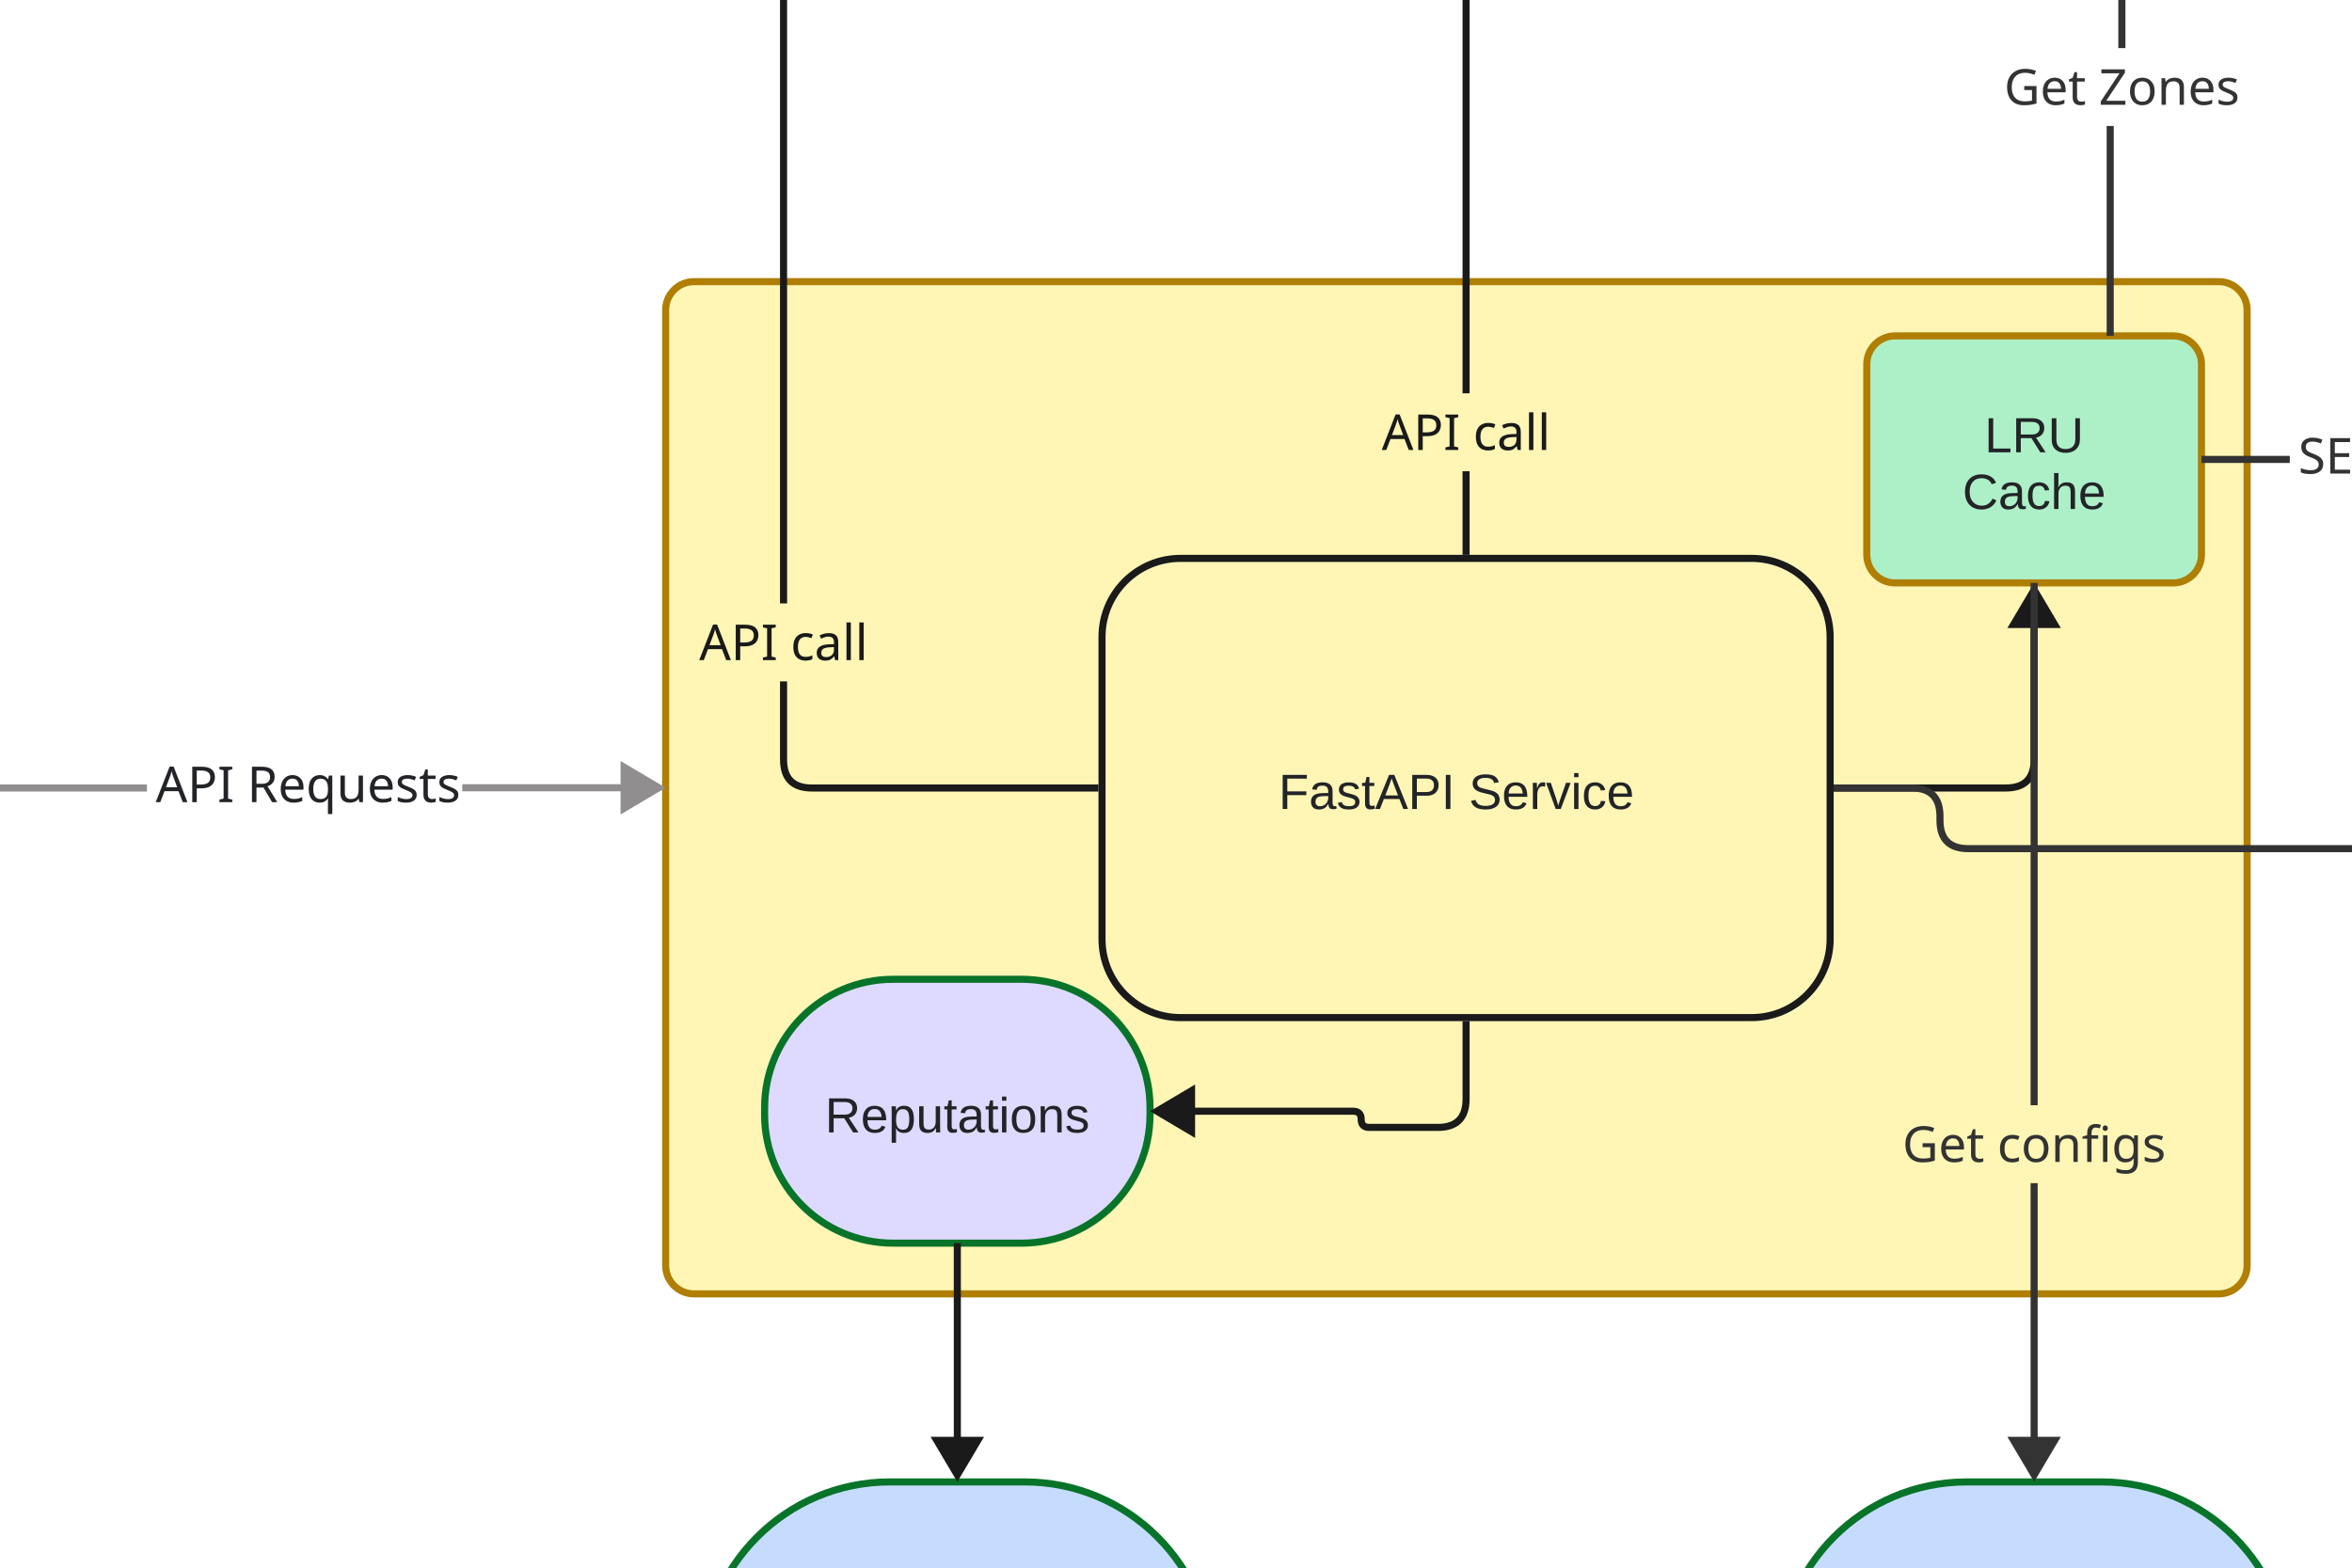
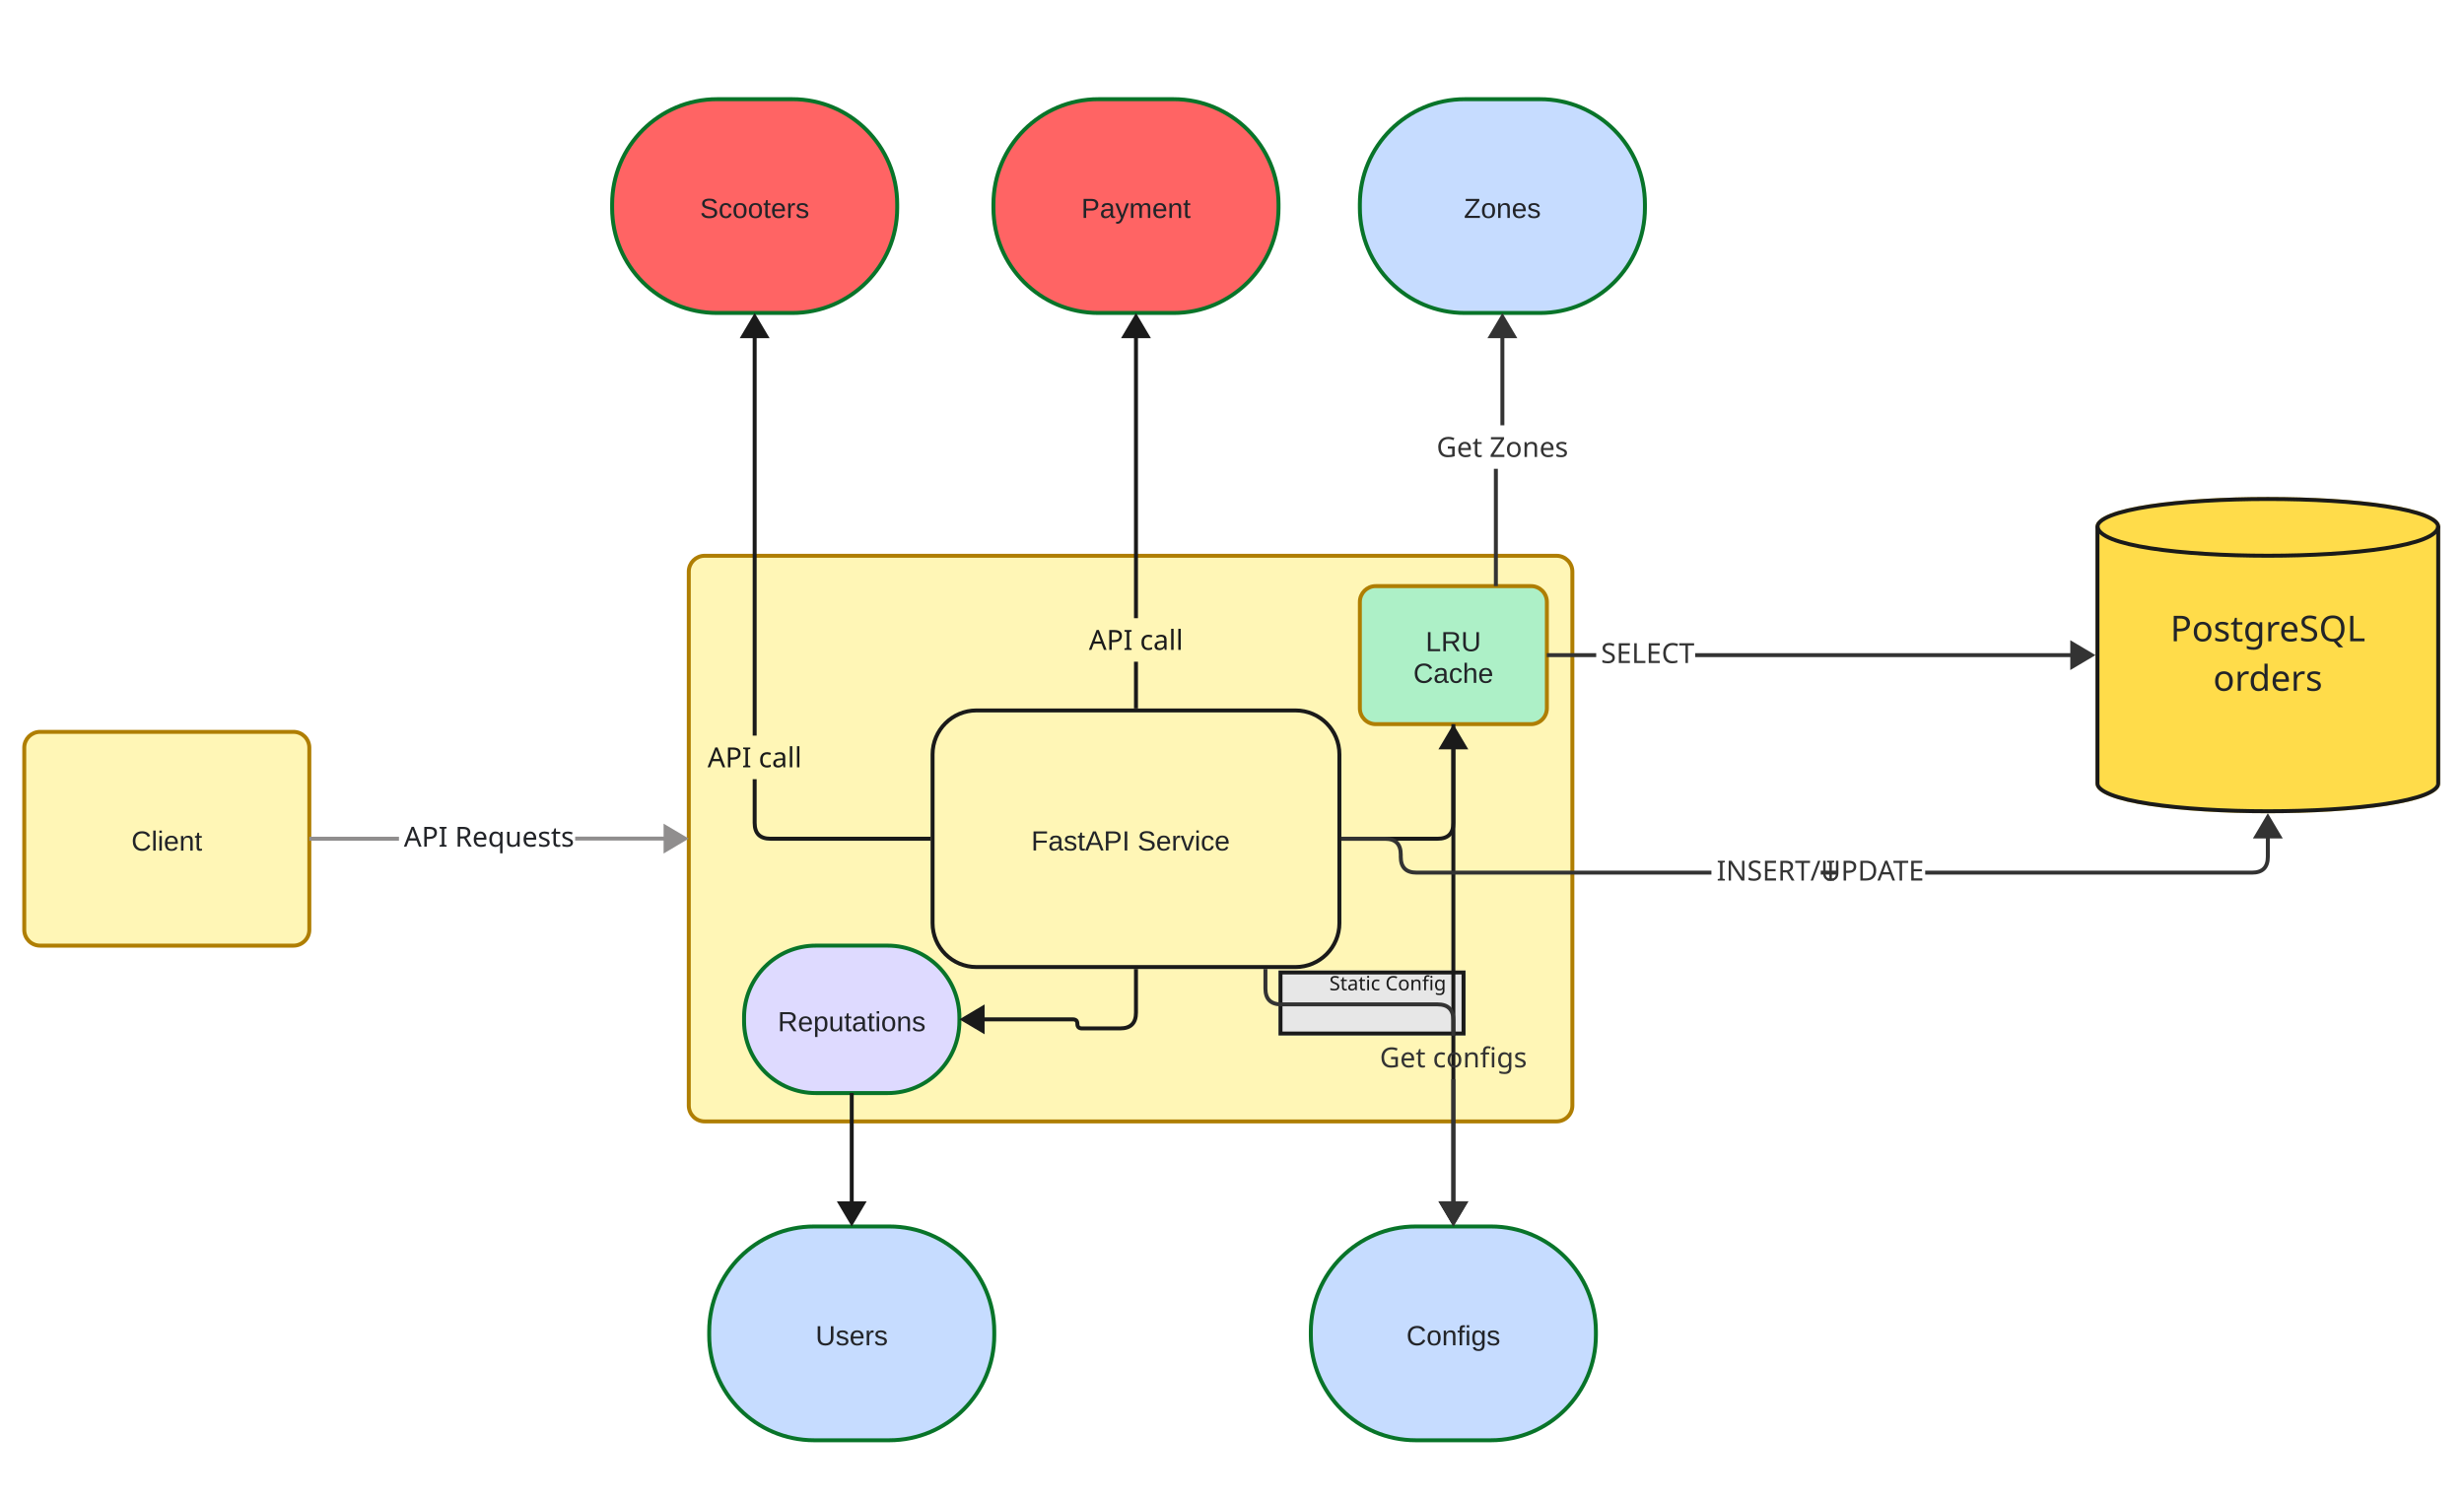
- <svg xmlns="http://www.w3.org/2000/svg" xmlns:xlink="http://www.w3.org/1999/xlink" width="1684px" height="1122.67px" style="transform-origin: 0px 0px 0px;" version="1.1">
+ <svg xmlns="http://www.w3.org/2000/svg" xmlns:xlink="http://www.w3.org/1999/xlink" width="1684px" height="1025.3px" style="transform-origin: 0px 0px 0px;" version="1.1">
  <defs>
    <style type="text/css">
		* {
			text-rendering: geometricprecision !important;
		}
		@font-face {
  font-family: 'Noto Sans';
  font-style: normal;
  font-weight: 400;
  src: local('Noto Sans'), local('NotoSans'), url("https://mirostatic.com/app/static/a73798e3d459e1bc.woff2") format('woff2');
}
@font-face {
  font-family: 'Noto Sans';
  font-style: italic;
  font-weight: 400;
  src: local('Noto Sans Italic'), local('NotoSans-Italic'), url("https://mirostatic.com/app/static/a8edd710f88715d4.woff2") format('woff2');
}
@font-face {
  font-family: 'Noto Sans';
  font-style: normal;
  font-weight: 500;
  src: local('Noto Sans Medium'), local('NotoSans-Medium'), url("https://mirostatic.com/app/static/006d7e33e60b9e12.woff2") format('woff2');
}
@font-face {
  font-family: 'Noto Sans';
  font-style: italic;
  font-weight: 500;
  src: local('Noto Sans Medium Italic'), local('NotoSans-MediumItalic'), url("https://mirostatic.com/app/static/31387059566a3171.woff2") format('woff2');
}
@font-face {
  font-family: 'Noto Sans';
  font-style: normal;
  font-weight: 600;
  src: local('Noto Sans SemiBold'), local('NotoSans-SemiBold'), url("https://mirostatic.com/app/static/526dd53b40975c37.woff2") format('woff2');
}
@font-face {
  font-family: 'Noto Sans';
  font-style: italic;
  font-weight: 600;
  src: local('Noto Sans SemiBold Italic'), local('NotoSans-SemiBoldItalic'), url("https://mirostatic.com/app/static/e73d4fdd87d7e319.woff2") format('woff2');
}
@font-face {
  font-family: 'Noto Sans';
  font-style: normal;
  font-weight: 700;
  src: local('Noto Sans Bold'), local('NotoSans-Bold'), url("https://mirostatic.com/app/static/9f11d6779c14d2bc.woff2") format('woff2');
}
@font-face {
  font-family: 'Noto Sans';
  font-style: italic;
  font-weight: 700;
  src: local('Noto Sans Bold Italic'), local('NotoSans-BoldItalic'), url("https://mirostatic.com/app/static/888e13e017cedc15.woff2") format('woff2');
}
@font-face {
  font-family: 'OpenSans';
  font-style: normal;
  font-weight: 300;
  font-display: swap;
  src: url("https://mirostatic.com/app/static/800985e1502d12bf.woff2") format('woff2');
}
@font-face {
  font-family: 'OpenSans';
  font-style: normal;
  font-weight: 400;
  font-display: swap;
  src: url("https://mirostatic.com/app/static/d8a7ca42a20caea5.woff2") format('woff2');
}
@font-face {
  font-family: 'OpenSans';
  font-style: italic;
  font-weight: 400;
  font-display: swap;
  src: url("https://mirostatic.com/app/static/3cc74c1d3919bd5c.woff2") format('woff2');
}
@font-face {
  font-family: 'OpenSans';
  font-style: normal;
  font-weight: 600;
  font-display: swap;
  src: url("https://mirostatic.com/app/static/f0481285dc248cf0.woff2") format('woff2');
}
@font-face {
  font-family: 'OpenSans';
  font-style: normal;
  font-weight: 700;
  font-display: swap;
  src: url("https://mirostatic.com/app/static/2f5e8dcf6e47bf00.woff2") format('woff2');
}
@font-face {
  font-family: 'OpenSans';
  font-style: italic;
  font-weight: 700;
  font-display: swap;
  src: url("https://mirostatic.com/app/static/0e625f45b71a26f1.woff2") format('woff2');
}
@font-face {
  font-family: 'OpenSans';
  font-style: normal;
  font-weight: 800;
  font-display: swap;
  src: url("https://mirostatic.com/app/static/645c27eb7d93eca8.woff2") format('woff2');
}
@font-face {
  font-family: 'Noto Sans Hebrew';
  font-style: normal;
  font-weight: 400;
  src: local('Noto Sans Hebrew Regular'), local('Noto Sans Hebrew-Regular'), url("https://mirostatic.com/app/static/7ebe1dcf0343326c.woff2") format('woff2'), url("https://mirostatic.com/app/static/6c11f037d6968262.woff") format('woff');
}
@font-face {
  font-family: 'Noto Sans Hebrew';
  font-style: normal;
  font-weight: 700;
  src: local('Noto Sans Hebrew Bold'), local('Noto Sans Hebrew-Bold'), url("https://mirostatic.com/app/static/d2883e2f177d0dad.woff2") format('woff2'), url("https://mirostatic.com/app/static/8546991909eadbc9.woff") format('woff');
}
@font-face {
  font-family: 'Noto Sans JP';
  font-style: normal;
  font-weight: 400;
  src: local('Noto Sans Japanese Regular'), local('Noto Sans Japanese-Regular'), url("https://mirostatic.com/app/static/9320b3c07ab79383.woff2") format('woff2'), url("https://mirostatic.com/app/static/a43be2cbcfc0b250.woff") format('woff');
}
@font-face {
  font-family: 'Noto Sans JP';
  font-style: normal;
  font-weight: 700;
  src: local('Noto Sans Japanese Bold'), local('Noto Sans Japanese-Bold'), url("https://mirostatic.com/app/static/7ab032c73212439f.woff2") format('woff2'), url("https://mirostatic.com/app/static/29f177f4466bd7a1.woff") format('woff');
}
@font-face {
  font-family: 'Noto Sans KR';
  font-style: normal;
  font-weight: 400;
  src: local(''), url("https://mirostatic.com/app/static/7a5b625774730d22.woff2") format('woff2'), url("https://mirostatic.com/app/static/2d84dc606f1fb88e.woff") format('woff');
}
@font-face {
  font-family: 'Noto Sans KR';
  font-style: normal;
  font-weight: 700;
  src: local(''), url("https://mirostatic.com/app/static/fa5a3d9073cdd58f.woff2") format('woff2'), url("https://mirostatic.com/app/static/7ded243557c83342.woff") format('woff');
}
</style>
    <path id="LineHeadArrow2" d="M-12.727,-7.545 L0,0 L-12.727,7.545 Z" />
  </defs>
  <rect id="svg-board-background-color" width="100%" height="100%" fill="#f2f2f2" />
-   <g width="5866.87px" height="4753.59px" transform="translate(-493.8, -3674.55) scale(2.536798) rotate(0, 2933.435, 2376.795)">
+   <g width="5866.87px" height="4753.59px" transform="translate(-46.79, -1687.4) scale(1.352916) rotate(0, 2933.435, 2376.795)">
    <svg width="5866.87" height="4753.59" style="width:5866.87px; height: 4753.59px;" class="diagram-widget" preserveAspectRatio="none" version="1.1">
-       <clipPath id="1258562335397">
+       <clipPath id="274936163256">
        <rect x="0" y="0" width="5866.87" height="4753.59" rx="0" ry="0" />
      </clipPath>
      <g id="Page-1" stroke="none" stroke-width="0" fill="none" fill-rule="evenodd">
-         <rect class="shape-element shape-element-rect" fill="#ffffff" fill-opacity="1" x="0" y="0" width="5866.87" height="4753.59" rx="0" ry="0" clip-path="url(#1258562335397)" />
+         <rect class="shape-element shape-element-rect" fill="#ffffff" fill-opacity="1" x="0" y="0" width="5866.87" height="4753.59" rx="0" ry="0" clip-path="url(#274936163256)" />
      </g>
      <g transform="translate(0, 0)">
        <text x="0" y="14" font-size="14" />
      </g>
    </svg>
  </g>
-   <g width="446.35px" height="285.75px" transform="translate(476.61, 201.68) scale(2.536798) rotate(0, 223.175, 142.875)">
+   <g width="446.35px" height="285.75px" transform="translate(470.75, 379.86) scale(1.352916) rotate(0, 223.175, 142.875)">
    <g>
      <g style="stroke: #af7e02;stroke-width: 2;stroke-opacity: 1;stroke-dasharray: none;stroke-linecap: round;stroke-linejoin: round;fill: #fff6b6;fill-opacity: 1">
        <rect x="0" y="0" width="446.348" height="285.749" rx="8" />
      </g>
    </g>
    <g>
      <g style="stroke: #af7e02;stroke-width: 2;stroke-opacity: 1;stroke-dasharray: none;stroke-linecap: round;stroke-linejoin: round;fill: transparent;fill-opacity: 0" />
    </g>
    <g transform="translate(16, 16)">
      <text xml:space="preserve" x="156.992" y="132.874" width="100.365" textLength="100.365" lengthAdjust="spacingAndGlyphs" letter-spacing="0" font-family="&quot;Arial&quot;, Arial, sans-serif, Noto Sans Hebrew, Noto Sans, Noto Sans JP, Noto Sans KR" font-size="14" fill="#222428" direction="ltr">FastAPI Service</text>
    </g>
  </g>
-   <g width="94.47px" height="69.73px" transform="translate(1336.59, 240.55) scale(2.536798) rotate(0, 47.235, 34.865)">
+   <g width="144px" height="108px" transform="translate(678.97, 67.79) scale(1.352916) rotate(0, 72, 54)">
+     <g>
+       <g style="stroke: #087429;stroke-width: 2;stroke-opacity: 1;stroke-dasharray: none;stroke-linecap: round;stroke-linejoin: round;fill: #ff6464;fill-opacity: 1">
+         <rect x="0" y="0" width="144" height="108" rx="53" />
+       </g>
+     </g>
+     <g>
+       <g style="stroke: #087429;stroke-width: 2;stroke-opacity: 1;stroke-dasharray: none;stroke-linecap: round;stroke-linejoin: round;fill: transparent;fill-opacity: 0" />
+     </g>
+     <g transform="translate(16, 16)">
+       <text xml:space="preserve" x="28.376" y="44" width="55.248" textLength="55.248" lengthAdjust="spacingAndGlyphs" letter-spacing="0" font-family="&quot;Arial&quot;, Arial, sans-serif, Noto Sans Hebrew, Noto Sans, Noto Sans JP, Noto Sans KR" font-size="14" fill="#222428" direction="ltr">Payment</text>
+     </g>
+   </g>
+   <g width="94.47px" height="69.73px" transform="translate(929.39, 400.59) scale(1.352916) rotate(0, 47.235, 34.865)">
    <g>
      <g style="stroke: #af7e02;stroke-width: 2;stroke-opacity: 1;stroke-dasharray: none;stroke-linecap: round;stroke-linejoin: round;fill: #adf0c7;fill-opacity: 1">
        <rect x="0" y="0" width="94.467" height="69.731" rx="8" />
      </g>
    </g>
    <g>
      <g style="stroke: #af7e02;stroke-width: 2;stroke-opacity: 1;stroke-dasharray: none;stroke-linecap: round;stroke-linejoin: round;fill: transparent;fill-opacity: 0" />
    </g>
    <g transform="translate(16, 16)">
      <text xml:space="preserve" x="17.23" y="16.865" width="31.896" textLength="31.896" lengthAdjust="spacingAndGlyphs" letter-spacing="0" font-family="&quot;Arial&quot;, Arial, sans-serif, Noto Sans Hebrew, Noto Sans, Noto Sans JP, Noto Sans KR" font-size="14" fill="#222428" direction="ltr">LRU </text>
      <text xml:space="preserve" x="10.999" y="32.865" width="40.469" textLength="40.469" lengthAdjust="spacingAndGlyphs" letter-spacing="0" font-family="&quot;Arial&quot;, Arial, sans-serif, Noto Sans Hebrew, Noto Sans, Noto Sans JP, Noto Sans KR" font-size="14" fill="#222428" direction="ltr">Cache</text>
    </g>
  </g>
-   <g width="207.51px" height="131.63px" transform="translate(786.49, 397.34) scale(2.536798) rotate(0, 103.755, 65.815)">
+   <g width="207.51px" height="131.63px" transform="translate(636.01, 484.21) scale(1.352916) rotate(0, 103.755, 65.815)">
    <svg width="207.506" height="131.635" shape-border-width="shape-background" style="width:207.506px; height: 131.635px;" class="shape-background" preserveAspectRatio="none" version="1.1">
-       <clipPath id="1241941539686">
+       <clipPath id="30897175124">
        <rect x="0" y="0" width="207.506" height="131.635" rx="23.157" ry="23.157" />
      </clipPath>
      <g id="Page-1" stroke="none" stroke-width="0" fill="none" fill-rule="evenodd">
-         <rect class="shape-element shape-element-rect" stroke="#1a1a1a" stroke-width="4" stroke-dasharray="" stroke-opacity="1" fill="transparent" fill-opacity="0" x="0" y="0" width="207.506" height="131.635" rx="23.157" ry="23.157" clip-path="url(#1241941539686)" />
+         <rect class="shape-element shape-element-rect" stroke="#1a1a1a" stroke-width="4" stroke-dasharray="" stroke-opacity="1" fill="transparent" fill-opacity="0" x="0" y="0" width="207.506" height="131.635" rx="23.157" ry="23.157" clip-path="url(#30897175124)" />
      </g>
    </svg>
  </g>
-   <g width="207.51px" height="131.63px" transform="translate(786.49, 397.34) scale(2.536798) rotate(0, 103.755, 65.815)">
+   <g width="207.51px" height="131.63px" transform="translate(636.01, 484.21) scale(1.352916) rotate(0, 103.755, 65.815)">
    <g transform="translate(6.581737, 6.581737)" />
  </g>
-   <g width="144px" height="108px" transform="translate(1273.76, 1061.24) scale(2.536798) rotate(0, 72, 54)">
+   <g width="144px" height="108px" transform="translate(418.36, 67.79) scale(1.352916) rotate(0, 72, 54)">
+     <g>
+       <g style="stroke: #087429;stroke-width: 2;stroke-opacity: 1;stroke-dasharray: none;stroke-linecap: round;stroke-linejoin: round;fill: #ff6464;fill-opacity: 1">
+         <rect x="0" y="0" width="144" height="108" rx="53" />
+       </g>
+     </g>
+     <g>
+       <g style="stroke: #087429;stroke-width: 2;stroke-opacity: 1;stroke-dasharray: none;stroke-linecap: round;stroke-linejoin: round;fill: transparent;fill-opacity: 0" />
+     </g>
+     <g transform="translate(16, 16)">
+       <text xml:space="preserve" x="28.376" y="44" width="55.248" textLength="55.248" lengthAdjust="spacingAndGlyphs" letter-spacing="0" font-family="&quot;Arial&quot;, Arial, sans-serif, Noto Sans Hebrew, Noto Sans, Noto Sans JP, Noto Sans KR" font-size="14" fill="#222428" direction="ltr">Scooters</text>
+     </g>
+   </g>
+   <g width="174.13px" height="159.76px" transform="translate(1432.14, 339.69) scale(1.352916) rotate(0, 87.065, 79.88)">
+     <svg width="174.134" height="159.756" style="width:174.134px; height: 159.756px;" class="shape-background" preserveAspectRatio="none" version="1.1">
+       <clipPath id="107580766803">
+         <path d="M0,15 C0,-5 174.134,-5 174.134,15 L174.134,144.756 C174.134,164.756 0,164.756 0,144.756 L0,15 Z" />
+       </clipPath>
+       <g stroke="none" stroke-width="0" fill="none" fill-rule="evenodd">
+         <path d="M0,15 C0,-5 174.134,-5 174.134,15 L174.134,144.756 C174.134,164.756 0,164.756 0,144.756 L0,15 Z" class="shape-element shape-element-path" stroke="#1a1a1a" stroke-width="4" stroke-dasharray="" stroke-opacity="1" fill="#ffdc4a" fill-opacity="1" clip-path="url(#107580766803)" />
+         <path d="M1,14.667 C1,34.667 173.134,34.667 173.134,14.667" stroke="#1a1a1a" stroke-width="2" stroke-dasharray="" stroke-opacity="1" fill="transparent" />
+       </g>
+     </svg>
+   </g>
+   <g width="174.13px" height="159.76px" transform="translate(1432.14, 339.69) scale(1.352916) rotate(0, 87.065, 79.88)">
+     <g transform="translate(8.706692, 7.987793)">
+       <text xml:space="preserve" x="29.076" y="64.89" width="98.568" textLength="98.568" lengthAdjust="spacingAndGlyphs" letter-spacing="0" font-family="&quot;Noto Sans&quot;, Helvetica, OpenSans, Arial, sans-serif, Noto Sans Hebrew, Noto Sans, Noto Sans JP, Noto Sans KR, Noto Sans, Noto Sans SC, PingFang SC, Microsoft YaHei" font-size="18" fill="#222428" direction="ltr">PostgreSQL</text>
+       <text xml:space="preserve" x="50.739" y="89.89" width="55.242" textLength="55.242" lengthAdjust="spacingAndGlyphs" letter-spacing="0" font-family="&quot;Noto Sans&quot;, Helvetica, OpenSans, Arial, sans-serif, Noto Sans Hebrew, Noto Sans, Noto Sans JP, Noto Sans KR, Noto Sans, Noto Sans SC, PingFang SC, Microsoft YaHei" font-size="18" fill="#222428" direction="ltr">orders</text>
+     </g>
+   </g>
+   <g width="144px" height="108px" transform="translate(16.58, 500.2) scale(1.352916) rotate(0, 72, 54)">
+     <g>
+       <g style="stroke: #af7e02;stroke-width: 2;stroke-opacity: 1;stroke-dasharray: none;stroke-linecap: round;stroke-linejoin: round;fill: #fff6b6;fill-opacity: 1">
+         <rect x="0" y="0" width="144" height="108" rx="8" />
+       </g>
+     </g>
+     <g>
+       <g style="stroke: #af7e02;stroke-width: 2;stroke-opacity: 1;stroke-dasharray: none;stroke-linecap: round;stroke-linejoin: round;fill: transparent;fill-opacity: 0" />
+     </g>
+     <g transform="translate(16, 16)">
+       <text xml:space="preserve" x="38.104" y="44" width="35.793" textLength="35.793" lengthAdjust="spacingAndGlyphs" letter-spacing="0" font-family="&quot;Arial&quot;, Arial, sans-serif, Noto Sans Hebrew, Noto Sans, Noto Sans JP, Noto Sans KR" font-size="14" fill="#222428" direction="ltr">Client</text>
+     </g>
+   </g>
+   <g width="144px" height="108px" transform="translate(929.39, 67.79) scale(1.352916) rotate(0, 72, 54)">
    <g>
      <g style="stroke: #087429;stroke-width: 2;stroke-opacity: 1;stroke-dasharray: none;stroke-linecap: round;stroke-linejoin: round;fill: #c6dcff;fill-opacity: 1">
        <rect x="0" y="0" width="144" height="108" rx="53" />
      </g>
    </g>
    <g>
      <g style="stroke: #087429;stroke-width: 2;stroke-opacity: 1;stroke-dasharray: none;stroke-linecap: round;stroke-linejoin: round;fill: transparent;fill-opacity: 0" />
    </g>
    <g transform="translate(16, 16)">
+       <text xml:space="preserve" x="36.545" y="44" width="38.91" textLength="38.91" lengthAdjust="spacingAndGlyphs" letter-spacing="0" font-family="&quot;Arial&quot;, Arial, sans-serif, Noto Sans Hebrew, Noto Sans, Noto Sans JP, Noto Sans KR" font-size="14" fill="#222428" direction="ltr">Zones</text>
+     </g>
+   </g>
+   <g width="144px" height="108px" transform="translate(895.88, 838.27) scale(1.352916) rotate(0, 72, 54)">
+     <g>
+       <g style="stroke: #087429;stroke-width: 2;stroke-opacity: 1;stroke-dasharray: none;stroke-linecap: round;stroke-linejoin: round;fill: #c6dcff;fill-opacity: 1">
+         <rect x="0" y="0" width="144" height="108" rx="53" />
+       </g>
+     </g>
+     <g>
+       <g style="stroke: #087429;stroke-width: 2;stroke-opacity: 1;stroke-dasharray: none;stroke-linecap: round;stroke-linejoin: round;fill: transparent;fill-opacity: 0" />
+     </g>
+     <g transform="translate(16, 16)">
      <text xml:space="preserve" x="32.266" y="44" width="47.469" textLength="47.469" lengthAdjust="spacingAndGlyphs" letter-spacing="0" font-family="&quot;Arial&quot;, Arial, sans-serif, Noto Sans Hebrew, Noto Sans, Noto Sans JP, Noto Sans KR" font-size="14" fill="#222428" direction="ltr">Configs</text>
    </g>
  </g>
-   <g width="108.77px" height="74.49px" transform="translate(547.46, 701.29) scale(2.536798) rotate(0, 54.385, 37.245)">
+   <g width="108.77px" height="74.49px" transform="translate(508.53, 646.31) scale(1.352916) rotate(0, 54.385, 37.245)">
    <g>
      <g style="stroke: #087429;stroke-width: 2;stroke-opacity: 1;stroke-dasharray: none;stroke-linecap: round;stroke-linejoin: round;fill: #dedaff;fill-opacity: 1">
        <rect x="0" y="0" width="108.773" height="74.489" rx="36.244" />
      </g>
    </g>
    <g>
      <g style="stroke: #087429;stroke-width: 2;stroke-opacity: 1;stroke-dasharray: none;stroke-linecap: round;stroke-linejoin: round;fill: transparent;fill-opacity: 0" />
    </g>
    <g transform="translate(16, 16)">
      <text xml:space="preserve" x="1.028" y="27.244" width="74.717" textLength="74.717" lengthAdjust="spacingAndGlyphs" letter-spacing="0" font-family="&quot;Arial&quot;, Arial, sans-serif, Noto Sans Hebrew, Noto Sans, Noto Sans JP, Noto Sans KR" font-size="14" fill="#222428" direction="ltr">Reputations</text>
    </g>
  </g>
-   <g width="144px" height="108px" transform="translate(502.78, 1061.24) scale(2.536798) rotate(0, 72, 54)">
+   <g width="144px" height="108px" transform="translate(484.7, 838.27) scale(1.352916) rotate(0, 72, 54)">
    <g>
      <g style="stroke: #087429;stroke-width: 2;stroke-opacity: 1;stroke-dasharray: none;stroke-linecap: round;stroke-linejoin: round;fill: #c6dcff;fill-opacity: 1">
        <rect x="0" y="0" width="144" height="108" rx="53" />
      </g>
    </g>
    <g>
      <g style="stroke: #087429;stroke-width: 2;stroke-opacity: 1;stroke-dasharray: none;stroke-linecap: round;stroke-linejoin: round;fill: transparent;fill-opacity: 0" />
    </g>
    <g transform="translate(16, 16)">
      <text xml:space="preserve" x="37.721" y="44" width="36.559" textLength="36.559" lengthAdjust="spacingAndGlyphs" letter-spacing="0" font-family="&quot;Arial&quot;, Arial, sans-serif, Noto Sans Hebrew, Noto Sans, Noto Sans JP, Noto Sans KR" font-size="14" fill="#222428" direction="ltr">Users</text>
    </g>
  </g>
-   <g width="0px" height="67.4px" transform="translate(685.43, 890.26) scale(2.536798) rotate(0, 0, 33.7)">
+   <g width="94.47px" height="32.84px" transform="translate(873.79, 663.32) scale(1.352916) rotate(0, 47.235, 16.42)">
+     <svg width="94.467" height="32.842" shape-border-width="shape-background" style="width:94.467px; height: 32.842px;" class="shape-background" preserveAspectRatio="none" version="1.1">
+       <clipPath id="1611134500539">
+         <rect x="0" y="0" width="94.467" height="32.842" rx="0" ry="0" />
+       </clipPath>
+       <g id="Page-1" stroke="none" stroke-width="0" fill="none" fill-rule="evenodd">
+         <rect class="shape-element shape-element-rect" stroke="#1a1a1a" stroke-width="4" stroke-dasharray="" stroke-opacity="1" fill="#e7e7e7" fill-opacity="1" x="0" y="0" width="94.467" height="32.842" rx="0" ry="0" clip-path="url(#1611134500539)" />
+       </g>
+     </svg>
+   </g>
+   <g width="94.47px" height="32.84px" transform="translate(873.79, 663.32) scale(1.352916) rotate(0, 47.235, 16.42)">
+     <g transform="translate(1.642106, 1.642106)" />
+   </g>
+   <g width="84px" height="20px" transform="translate(908.51, 663.32) scale(0.9663684) rotate(0, 42, 10)">
+     <svg width="84" height="20" shape-border-width="shape-background" style="width:84px; height: 20px;" class="shape-background" preserveAspectRatio="none" version="1.1">
+       <clipPath id="1585649333072">
+         <rect x="0" y="0" width="84" height="20" rx="0" ry="0" />
+       </clipPath>
+       <g id="Page-1" stroke="none" stroke-width="0" fill="none" fill-rule="evenodd">
+         <rect class="shape-element shape-element-rect" stroke="transparent" stroke-width="0" stroke-dasharray="" stroke-opacity="0" fill="transparent" fill-opacity="0" x="0" y="0" width="84" height="20" rx="0" ry="0" clip-path="url(#1585649333072)" />
+       </g>
+     </svg>
+   </g>
+   <g width="84px" height="20px" transform="translate(908.51, 663.32) scale(0.9663684) rotate(0, 42, 10)">
+     <g transform="translate(0, 0)">
+       <text xml:space="preserve" x="0" y="14" width="82.628" textLength="82.628" lengthAdjust="spacingAndGlyphs" letter-spacing="0" font-family="&quot;Noto Sans&quot;, Helvetica, OpenSans, Arial, sans-serif, Noto Sans Hebrew, Noto Sans, Noto Sans JP, Noto Sans KR, Noto Sans, Noto Sans SC, PingFang SC, Microsoft YaHei" font-size="14" fill="#1a1a1a" direction="ltr">Static Config</text>
+     </g>
+   </g>
+   <g width="0px" height="253.78px" transform="translate(993.29, 494.93) scale(1.352916) rotate(0, 0, 126.89)">
+     <path stroke-linecap="butt" stroke="#1a1a1a" stroke-width="2" fill="transparent" d="M 0 0 L 0 243.6" />
+     <use xlink:href="#LineHeadArrow2" fill="#1a1a1a" transform="translate(0, 253.7819)  rotate(90) " />
+   </g>
+   <g width="0px" height="67.4px" transform="translate(582.11, 747.09) scale(1.352916) rotate(0, 0, 33.7)">
    <path stroke-linecap="butt" stroke="#1a1a1a" stroke-width="2" fill="transparent" d="M 0 0 L 0 57.218" />
    <use xlink:href="#LineHeadArrow2" fill="#1a1a1a" transform="translate(0, 67.39984)  rotate(90) " />
  </g>
-   <g width="89.21px" height="30px" transform="translate(823.39, 731.27) scale(2.536798) rotate(0, 44.605, 15)">
+   <g width="89.21px" height="30px" transform="translate(655.69, 662.3) scale(1.352916) rotate(0, 44.605, 15)">
    <path stroke-linecap="butt" stroke="#1a1a1a" stroke-width="2" fill="transparent" d="M 89.207 0 L 89.207 22 Q 89.207 30 81.207 30 L 61.89 30 Q 59.604 30 59.604 27.714 L 59.604 27.714 Q 59.604 25.427 57.317 25.427 L 10.182 25.427" />
    <use xlink:href="#LineHeadArrow2" fill="#1a1a1a" transform="translate(0, 25.427)  rotate(180) " />
  </g>
-   <g width="56.57px" height="57.89px" transform="translate(1312.89, 417.44) scale(2.536798) rotate(0, 28.285, 28.945)">
+   <g width="56.57px" height="57.89px" transform="translate(916.75, 494.93) scale(1.352916) rotate(0, 28.285, 28.945)">
    <path stroke-linecap="butt" stroke="#1a1a1a" stroke-width="2" fill="transparent" d="M 0 57.893 L 48.573 57.893 Q 56.573 57.893 56.573 49.893 L 56.573 10.182" />
    <use xlink:href="#LineHeadArrow2" fill="#1a1a1a" transform="translate(56.57322, 0)  rotate(-90) " />
  </g>
-   <g width="0px" height="253.78px" transform="translate(1456.41, 417.44) scale(2.536798) rotate(0, 0, 126.89)">
-     <path stroke-linecap="butt" stroke="#333333" stroke-width="2" fill="transparent" d="M 0 0 L 0 243.6" clip-path="url(#LineHeadMasktxCOI6)" />
-     <use xlink:href="#LineHeadArrow2" fill="#333333" transform="translate(0, 253.7819)  rotate(90) " />
-     <clipPath id="LineHeadMasktxCOI6">
-       <path d="M -2 -2 M -2 147.45 L 37.5 147.45 L 37.5 169.45 L -2 169.45 M -2 -2 L 1684 -2 L 1684 1122.67 L -2 1122.67" fill-rule="evenodd" clip-rule="evenodd" />
-     </clipPath>
-     <g width="75" height="20" transform="translate(-37.5, 149.4502) scale(1) rotate(0)">
+   <g width="94.94px" height="130.07px" transform="translate(864.85, 662.3) scale(1.352916) rotate(0, 47.47, 65.035)">
+     <path stroke-linecap="butt" stroke="#333333" stroke-width="2" fill="transparent" d="M 0 0 L 0 9.855 Q 0 17.855 8 17.855 L 86.938 17.855 Q 94.938 17.855 94.938 25.855 L 94.938 119.889" clip-path="url(#LineHeadMaskF0AdqV)" />
+     <use xlink:href="#LineHeadArrow2" fill="#333333" transform="translate(94.93807, 130.0712)  rotate(90) " />
+     <clipPath id="LineHeadMaskF0AdqV">
+       <path d="M -2 -2 M 55.438 33.679 L 132.438 33.679 L 132.438 55.679 L 55.438 55.679 M -2 -2 L 1684 -2 L 1684 1025.3 L -2 1025.3" fill-rule="evenodd" clip-rule="evenodd" />
+     </clipPath>
+     <g width="75" height="20" transform="translate(57.43807, 35.67875) scale(1) rotate(0)">
      <text xml:space="preserve" x="0.316" y="14" width="74.368" textLength="74.368" lengthAdjust="spacingAndGlyphs" letter-spacing="0" font-family="&quot;Noto Sans&quot;, Helvetica, OpenSans, Arial, sans-serif, Noto Sans Hebrew, Noto Sans, Noto Sans JP, Noto Sans KR, Noto Sans, Noto Sans SC, PingFang SC, Microsoft YaHei" font-size="14" fill="#333333" direction="ltr">Get configs</text>
    </g>
  </g>
-   <g width="3.29px" height="137.98px" transform="translate(1510.88, -109.48) scale(2.536798) rotate(0, 1.645, 68.99)">
-     <path stroke-linecap="butt" stroke="#333333" stroke-width="2" fill="transparent" d="M 0 137.982 L 0 70.638 Q 0 68.991 1.647 68.991 L 1.647 68.991 Q 3.294 68.991 3.294 67.344 L 3.294 10.182" clip-path="url(#LineHeadMaskghG5Yu)" />
+   <g width="3.29px" height="137.98px" transform="translate(1022.34, 213.91) scale(1.352916) rotate(0, 1.645, 68.99)">
+     <path stroke-linecap="butt" stroke="#333333" stroke-width="2" fill="transparent" d="M 0 137.982 L 0 70.638 Q 0 68.991 1.647 68.991 L 1.647 68.991 Q 3.294 68.991 3.294 67.344 L 3.294 10.182" clip-path="url(#LineHeadMaskVjjWpd)" />
    <use xlink:href="#LineHeadArrow2" fill="#333333" transform="translate(3.293796, 0)  rotate(-90) " />
-     <clipPath id="LineHeadMaskghG5Yu">
-       <path d="M -2 -2 M -2 56.729 L 37.294 56.729 L 37.294 78.729 L -2 78.729 M -2 -2 L 1684 -2 L 1684 1122.67 L -2 1122.67" fill-rule="evenodd" clip-rule="evenodd" />
+     <clipPath id="LineHeadMaskVjjWpd">
+       <path d="M -2 -2 M -2 56.729 L 37.294 56.729 L 37.294 78.729 L -2 78.729 M -2 -2 L 1684 -2 L 1684 1025.3 L -2 1025.3" fill-rule="evenodd" clip-rule="evenodd" />
    </clipPath>
    <g width="68" height="20" transform="translate(-30.7062, 58.72859) scale(1) rotate(0)">
      <text xml:space="preserve" x="0.743" y="14" width="66.514" textLength="66.514" lengthAdjust="spacingAndGlyphs" letter-spacing="0" font-family="&quot;Noto Sans&quot;, Helvetica, OpenSans, Arial, sans-serif, Noto Sans Hebrew, Noto Sans, Noto Sans JP, Noto Sans KR, Noto Sans, Noto Sans SC, PingFang SC, Microsoft YaHei" font-size="14" fill="#333333" direction="ltr">Get Zones</text>
    </g>
  </g>
-   <g width="191.69px" height="0.07px" transform="translate(-9.68, 564.12) scale(2.536798) rotate(0, 95.845, 0.035)">
-     <path stroke-linecap="butt" stroke="#908e8e" stroke-width="2" fill="transparent" d="M 0 0.071 L 95.812 0.071 Q 95.847 0.071 95.847 0.036 L 95.847 0.036 Q 95.847 0 95.883 0 L 181.513 0" clip-path="url(#LineHeadMaskByc3Wi)" />
+   <g width="191.69px" height="0.07px" transform="translate(211.4, 573.16) scale(1.352916) rotate(0, 95.845, 0.035)">
+     <path stroke-linecap="butt" stroke="#908e8e" stroke-width="2" fill="transparent" d="M 0 0.071 L 95.812 0.071 Q 95.847 0.071 95.847 0.036 L 95.847 0.036 Q 95.847 0 95.883 0 L 181.513 0" clip-path="url(#LineHeadMaskTm2B2X)" />
    <use xlink:href="#LineHeadArrow2" fill="#908e8e" transform="translate(191.6948, 0)  rotate(0) " />
-     <clipPath id="LineHeadMaskByc3Wi">
-       <path d="M -2 -2 M 45.292 -2 L 134.292 -2 L 134.292 10.071 L 45.292 10.071 M -2 -2 L 1684 -2 L 1684 1122.67 L -2 1122.67" fill-rule="evenodd" clip-rule="evenodd" />
+     <clipPath id="LineHeadMaskTm2B2X">
+       <path d="M -2 -2 M 45.292 -2 L 134.292 -2 L 134.292 10.071 L 45.292 10.071 M -2 -2 L 1684 -2 L 1684 1025.3 L -2 1025.3" fill-rule="evenodd" clip-rule="evenodd" />
    </clipPath>
    <g width="87" height="20" transform="translate(47.29212, -9.92869) scale(1) rotate(0)">
      <text xml:space="preserve" x="0.485" y="14" width="86.03" textLength="86.03" lengthAdjust="spacingAndGlyphs" letter-spacing="0" font-family="&quot;Noto Sans&quot;, Helvetica, OpenSans, Arial, sans-serif, Noto Sans Hebrew, Noto Sans, Noto Sans JP, Noto Sans KR, Noto Sans, Noto Sans SC, PingFang SC, Microsoft YaHei" font-size="14" fill="#222428" direction="ltr">API Requests</text>
    </g>
  </g>
-   <g width="88.88px" height="265.61px" transform="translate(561.02, -109.48) scale(2.536798) rotate(0, 44.44, 132.805)">
-     <path stroke-linecap="butt" stroke="#1a1a1a" stroke-width="2" fill="transparent" d="M 88.88 265.606 L 8 265.606 Q 0 265.606 0 257.606 L 0 10.182" clip-path="url(#LineHeadMaskmHzCvq)" />
+   <g width="88.88px" height="265.61px" transform="translate(515.77, 213.91) scale(1.352916) rotate(0, 44.44, 132.805)">
+     <path stroke-linecap="butt" stroke="#1a1a1a" stroke-width="2" fill="transparent" d="M 88.88 265.606 L 8 265.606 Q 0 265.606 0 257.606 L 0 10.182" clip-path="url(#LineHeadMaskT948Wc)" />
    <use xlink:href="#LineHeadArrow2" fill="#1a1a1a" transform="translate(0, 0)  rotate(-90) " />
-     <clipPath id="LineHeadMaskmHzCvq">
-       <path d="M -2 -2 M -2 213.509 L 24.5 213.509 L 24.5 235.509 L -2 235.509 M -2 -2 L 1684 -2 L 1684 1122.67 L -2 1122.67" fill-rule="evenodd" clip-rule="evenodd" />
+     <clipPath id="LineHeadMaskT948Wc">
+       <path d="M -2 -2 M -2 213.509 L 24.5 213.509 L 24.5 235.509 L -2 235.509 M -2 -2 L 1684 -2 L 1684 1025.3 L -2 1025.3" fill-rule="evenodd" clip-rule="evenodd" />
    </clipPath>
    <g width="49" height="20" transform="translate(-24.5, 215.5091) scale(1) rotate(0)">
      <text xml:space="preserve" x="0.7" y="14" width="47.6" textLength="47.6" lengthAdjust="spacingAndGlyphs" letter-spacing="0" font-family="&quot;Noto Sans&quot;, Helvetica, OpenSans, Arial, sans-serif, Noto Sans Hebrew, Noto Sans, Noto Sans JP, Noto Sans KR, Noto Sans, Noto Sans SC, PingFang SC, Microsoft YaHei" font-size="14" fill="#1a1a1a" direction="ltr">API call</text>
    </g>
  </g>
-   <g width="468.01px" height="30px" transform="translate(1312.89, 531.63) scale(2.536798) rotate(0, 234.005, 15)">
-     <path stroke-linecap="butt" stroke="#333333" stroke-width="2" fill="transparent" d="M 0 12.881 L 22 12.881 Q 30 12.881 30 20.881 L 30 22 Q 30 30 38 30 L 460.012 30 Q 468.012 30 468.012 22 L 468.012 10.182" clip-path="url(#LineHeadMaskHAvYCJ)" />
+   <g width="468.01px" height="30px" transform="translate(916.75, 555.83) scale(1.352916) rotate(0, 234.005, 15)">
+     <path stroke-linecap="butt" stroke="#333333" stroke-width="2" fill="transparent" d="M 0 12.881 L 22 12.881 Q 30 12.881 30 20.881 L 30 22 Q 30 30 38 30 L 460.012 30 Q 468.012 30 468.012 22 L 468.012 10.182" clip-path="url(#LineHeadMaskQ7A9Km)" />
    <use xlink:href="#LineHeadArrow2" fill="#333333" transform="translate(468.0119, 0)  rotate(-90) " />
-     <clipPath id="LineHeadMaskHAvYCJ">
-       <path d="M -2 -2 M 242.147 18 L 250.147 18 L 250.147 40 L 242.147 40 M 186.93 18 L 294.93 18 L 294.93 40 L 186.93 40 M -2 -2 L 1684 -2 L 1684 1122.67 L -2 1122.67" fill-rule="evenodd" clip-rule="evenodd" />
+     <clipPath id="LineHeadMaskQ7A9Km">
+       <path d="M -2 -2 M 242.147 18 L 250.147 18 L 250.147 40 L 242.147 40 M 186.93 18 L 294.93 18 L 294.93 40 L 186.93 40 M -2 -2 L 1684 -2 L 1684 1025.3 L -2 1025.3" fill-rule="evenodd" clip-rule="evenodd" />
    </clipPath>
    <g width="6" height="20" transform="translate(244.1466, 20) scale(1) rotate(0)">
      <text xml:space="preserve" x="0.627" y="14" width="4.746" textLength="4.746" lengthAdjust="spacingAndGlyphs" letter-spacing="0" font-family="&quot;Noto Sans&quot;, Helvetica, OpenSans, Arial, sans-serif, Noto Sans Hebrew, Noto Sans, Noto Sans JP, Noto Sans KR, Noto Sans, Noto Sans SC, PingFang SC, Microsoft YaHei" font-size="14" fill="#333333" direction="ltr">I</text>
    </g>
    <g width="106" height="20" transform="translate(188.9304, 20) scale(1) rotate(0)">
      <text xml:space="preserve" x="0.633" y="14" width="104.734" textLength="104.734" lengthAdjust="spacingAndGlyphs" letter-spacing="0" font-family="&quot;Noto Sans&quot;, Helvetica, OpenSans, Arial, sans-serif, Noto Sans Hebrew, Noto Sans, Noto Sans JP, Noto Sans KR, Noto Sans, Noto Sans SC, PingFang SC, Microsoft YaHei" font-size="14" fill="#333333" direction="ltr">INSERT/UPDATE</text>
    </g>
  </g>
-   <g width="277.14px" height="0px" transform="translate(1576.23, 329) scale(2.536798) rotate(0, 138.57, 0)">
-     <path stroke-linecap="butt" stroke="#333333" stroke-width="2" fill="transparent" d="M 0 0 L 266.957 0" clip-path="url(#LineHeadMask3LwO3B)" />
+   <g width="277.14px" height="0px" transform="translate(1057.19, 447.76) scale(1.352916) rotate(0, 138.57, 0)">
+     <path stroke-linecap="butt" stroke="#333333" stroke-width="2" fill="transparent" d="M 0 0 L 266.957 0" clip-path="url(#LineHeadMaskP9iju0)" />
    <use xlink:href="#LineHeadArrow2" fill="#333333" transform="translate(277.1384, 0)  rotate(0) " />
-     <clipPath id="LineHeadMask3LwO3B">
-       <path d="M -2 -2 M 24.929 -2 L 74.929 -2 L 74.929 10 L 24.929 10 M -2 -2 L 1684 -2 L 1684 1122.67 L -2 1122.67" fill-rule="evenodd" clip-rule="evenodd" />
+     <clipPath id="LineHeadMaskP9iju0">
+       <path d="M -2 -2 M 24.929 -2 L 74.929 -2 L 74.929 10 L 24.929 10 M -2 -2 L 1684 -2 L 1684 1025.3 L -2 1025.3" fill-rule="evenodd" clip-rule="evenodd" />
    </clipPath>
    <g width="48" height="20" transform="translate(26.92935, -10) scale(1) rotate(0)">
      <text xml:space="preserve" x="0.389" y="14" width="47.222" textLength="47.222" lengthAdjust="spacingAndGlyphs" letter-spacing="0" font-family="&quot;Noto Sans&quot;, Helvetica, OpenSans, Arial, sans-serif, Noto Sans Hebrew, Noto Sans, Noto Sans JP, Noto Sans KR, Noto Sans, Noto Sans SC, PingFang SC, Microsoft YaHei" font-size="14" fill="#333333" direction="ltr">SELECT</text>
    </g>
  </g>
-   <g width="0px" height="199.79px" transform="translate(1049.69, -109.48) scale(2.536798) rotate(0, 0, 99.895)">
-     <path stroke-linecap="butt" stroke="#1a1a1a" stroke-width="2" fill="transparent" d="M 0 199.789 L 0 10.182" clip-path="url(#LineHeadMask3DlTek)" />
+   <g width="0px" height="199.79px" transform="translate(776.38, 213.91) scale(1.352916) rotate(0, 0, 99.895)">
+     <path stroke-linecap="butt" stroke="#1a1a1a" stroke-width="2" fill="transparent" d="M 0 199.789 L 0 10.182" clip-path="url(#LineHeadMaskhmy176)" />
    <use xlink:href="#LineHeadArrow2" fill="#1a1a1a" transform="translate(0, 0)  rotate(-90) " />
-     <clipPath id="LineHeadMask3DlTek">
-       <path d="M -2 -2 M -2 154.184 L 24.5 154.184 L 24.5 176.184 L -2 176.184 M -2 -2 L 1684 -2 L 1684 1122.67 L -2 1122.67" fill-rule="evenodd" clip-rule="evenodd" />
+     <clipPath id="LineHeadMaskhmy176">
+       <path d="M -2 -2 M -2 154.184 L 24.5 154.184 L 24.5 176.184 L -2 176.184 M -2 -2 L 1684 -2 L 1684 1025.3 L -2 1025.3" fill-rule="evenodd" clip-rule="evenodd" />
    </clipPath>
    <g width="49" height="20" transform="translate(-24.5, 156.1838) scale(1) rotate(0)">
      <text xml:space="preserve" x="0.7" y="14" width="47.6" textLength="47.6" lengthAdjust="spacingAndGlyphs" letter-spacing="0" font-family="&quot;Noto Sans&quot;, Helvetica, OpenSans, Arial, sans-serif, Noto Sans Hebrew, Noto Sans, Noto Sans JP, Noto Sans KR, Noto Sans, Noto Sans SC, PingFang SC, Microsoft YaHei" font-size="14" fill="#1a1a1a" direction="ltr">API call</text>
    </g>
  </g>
</svg>
